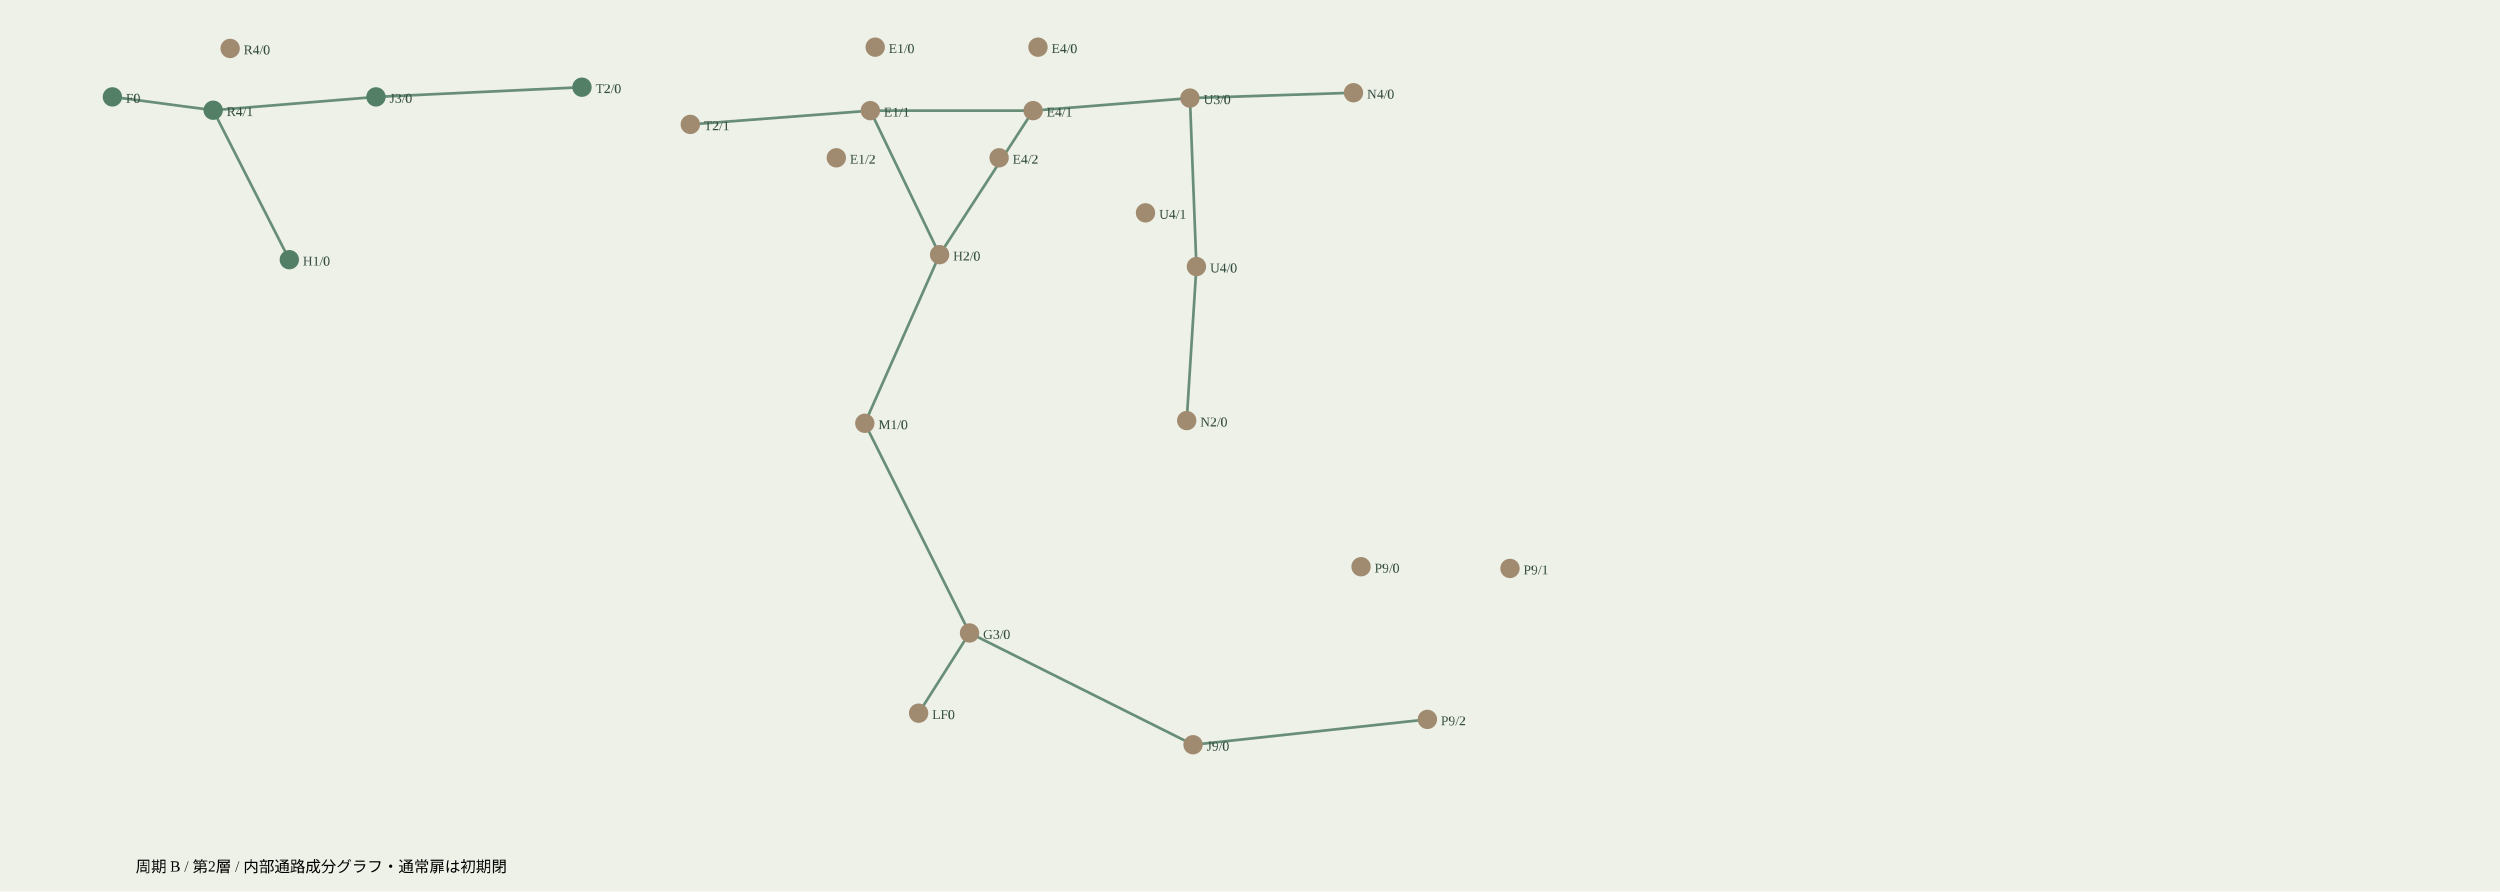
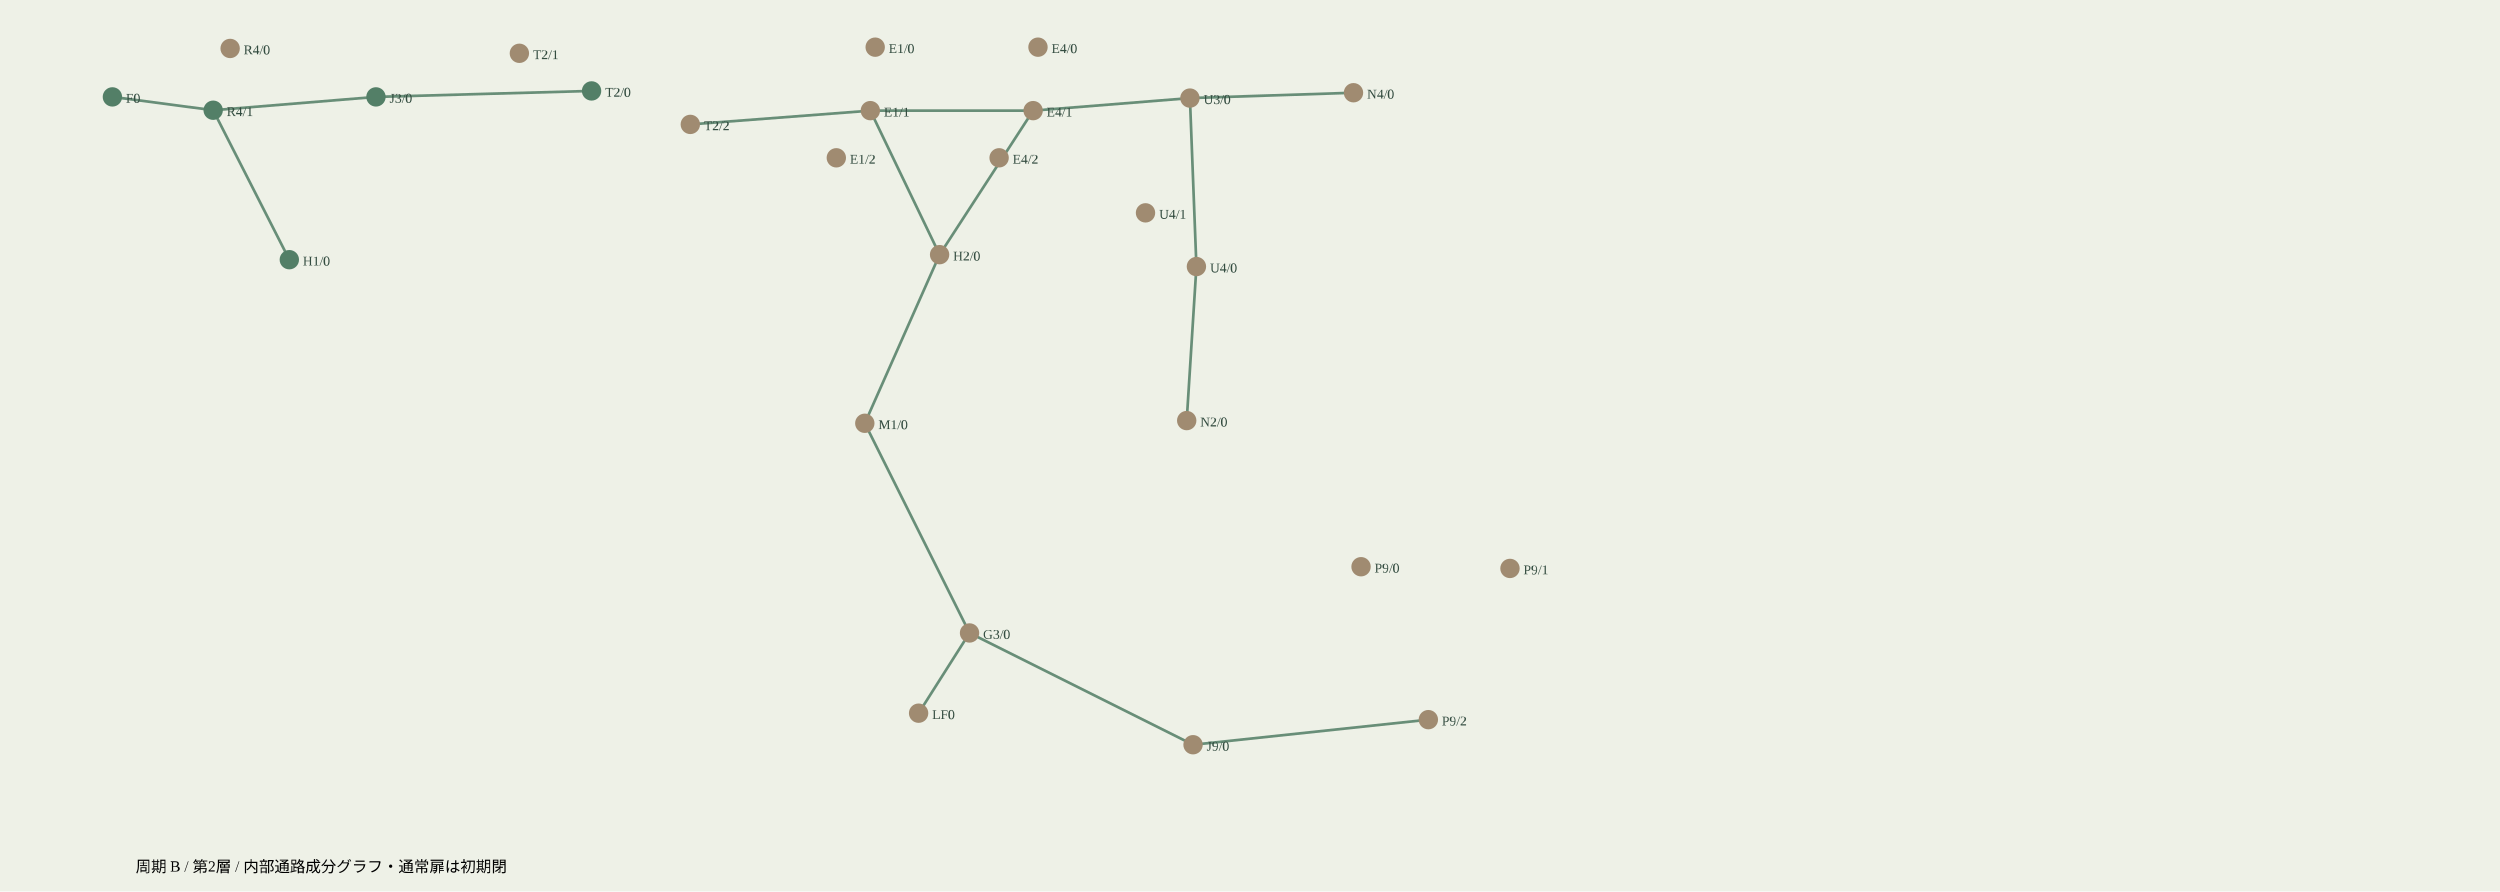
<svg xmlns="http://www.w3.org/2000/svg" viewBox="-7 -1 129 46">
  <rect x="-7" y="-1" width="129" height="46" fill="#eef1e7" />
  <line x1="4" y1="4.688" x2="12.4" y2="4" stroke="#688e78" stroke-width=".14" />
  <line x1="4" y1="4.688" x2="7.929" y2="12.4" stroke="#688e78" stroke-width=".14" />
  <line x1="28.62" y1="5.419" x2="37.909" y2="4.709" stroke="#688e78" stroke-width=".14" />
-   <line x1="12.4" y1="4" x2="23.03" y2="3.5" stroke="#688e78" stroke-width=".14" />
+   <line x1="12.4" y1="4" x2="23.525" y2="3.692" stroke="#688e78" stroke-width=".14" />
  <line x1="37.909" y1="4.709" x2="46.309" y2="4.709" stroke="#688e78" stroke-width=".14" />
  <line x1="37.909" y1="4.709" x2="41.483" y2="12.14" stroke="#688e78" stroke-width=".14" />
  <line x1="46.309" y1="4.709" x2="54.4" y2="4.061" stroke="#688e78" stroke-width=".14" />
  <line x1="46.309" y1="4.709" x2="41.483" y2="12.14" stroke="#688e78" stroke-width=".14" />
  <line x1="41.483" y1="12.14" x2="37.624" y2="20.841" stroke="#688e78" stroke-width=".14" />
  <line x1="37.624" y1="20.841" x2="43.028" y2="31.661" stroke="#688e78" stroke-width=".14" />
  <line x1="54.4" y1="4.061" x2="62.84" y2="3.785" stroke="#688e78" stroke-width=".14" />
  <line x1="54.4" y1="4.061" x2="54.735" y2="12.754" stroke="#688e78" stroke-width=".14" />
  <line x1="54.735" y1="12.754" x2="54.234" y2="20.702" stroke="#688e78" stroke-width=".14" />
  <line x1="43.028" y1="31.661" x2="54.561" y2="37.428" stroke="#688e78" stroke-width=".14" />
-   <line x1="54.561" y1="37.428" x2="66.653" y2="36.12" stroke="#688e78" stroke-width=".14" />
+   <line x1="54.561" y1="37.428" x2="66.703" y2="36.134" stroke="#688e78" stroke-width=".14" />
  <line x1="40.4" y1="35.8" x2="43.028" y2="31.661" stroke="#688e78" stroke-width=".14" />
  <line x1="-1.2" y1="4" x2="4" y2="4.688" stroke="#688e78" stroke-width=".14" />
  <circle cx="4.875" cy="1.5" r=".5" fill="#a08b71" />
  <text x="5.575" y="1.8" font-size=".7" fill="#334c40">R4/0</text>
  <circle cx="4" cy="4.688" r=".5" fill="#537f67" />
  <text x="4.7" y="4.988" font-size=".7" fill="#334c40">R4/1</text>
-   <circle cx="23.03" cy="3.5" r=".5" fill="#537f67" />
-   <text x="23.73" y="3.8" font-size=".7" fill="#334c40">T2/0</text>
+   <circle cx="23.525" cy="3.692" r=".5" fill="#537f67" />
+   <text x="24.225" y="3.992" font-size=".7" fill="#334c40">T2/0</text>
+   <circle cx="19.8" cy="1.75" r=".5" fill="#a08b71" />
+   <text x="20.5" y="2.05" font-size=".7" fill="#334c40">T2/1</text>
  <circle cx="28.62" cy="5.419" r=".5" fill="#a08b71" />
-   <text x="29.32" y="5.719" font-size=".7" fill="#334c40">T2/1</text>
+   <text x="29.32" y="5.719" font-size=".7" fill="#334c40">T2/2</text>
  <circle cx="7.929" cy="12.4" r=".5" fill="#537f67" />
  <text x="8.629" y="12.7" font-size=".7" fill="#334c40">H1/0</text>
  <circle cx="12.4" cy="4" r=".5" fill="#537f67" />
  <text x="13.1" y="4.3" font-size=".7" fill="#334c40">J3/0</text>
  <circle cx="38.16" cy="1.434" r=".5" fill="#a08b71" />
  <text x="38.86" y="1.734" font-size=".7" fill="#334c40">E1/0</text>
  <circle cx="37.909" cy="4.709" r=".5" fill="#a08b71" />
  <text x="38.609" y="5.009" font-size=".7" fill="#334c40">E1/1</text>
  <circle cx="36.154" cy="7.143" r=".5" fill="#a08b71" />
  <text x="36.854" y="7.443" font-size=".7" fill="#334c40">E1/2</text>
  <circle cx="46.56" cy="1.434" r=".5" fill="#a08b71" />
  <text x="47.26" y="1.734" font-size=".7" fill="#334c40">E4/0</text>
  <circle cx="46.309" cy="4.709" r=".5" fill="#a08b71" />
  <text x="47.009" y="5.009" font-size=".7" fill="#334c40">E4/1</text>
  <circle cx="44.554" cy="7.143" r=".5" fill="#a08b71" />
  <text x="45.254" y="7.443" font-size=".7" fill="#334c40">E4/2</text>
  <circle cx="41.483" cy="12.14" r=".5" fill="#a08b71" />
  <text x="42.183" y="12.44" font-size=".7" fill="#334c40">H2/0</text>
  <circle cx="37.624" cy="20.841" r=".5" fill="#a08b71" />
  <text x="38.324" y="21.141" font-size=".7" fill="#334c40">M1/0</text>
  <circle cx="54.4" cy="4.061" r=".5" fill="#a08b71" />
  <text x="55.1" y="4.361" font-size=".7" fill="#334c40">U3/0</text>
  <circle cx="54.735" cy="12.754" r=".5" fill="#a08b71" />
  <text x="55.435" y="13.054" font-size=".7" fill="#334c40">U4/0</text>
  <circle cx="52.108" cy="9.983" r=".5" fill="#a08b71" />
  <text x="52.808" y="10.283" font-size=".7" fill="#334c40">U4/1</text>
  <circle cx="54.234" cy="20.702" r=".5" fill="#a08b71" />
  <text x="54.934" y="21.002" font-size=".7" fill="#334c40">N2/0</text>
  <circle cx="62.84" cy="3.785" r=".5" fill="#a08b71" />
  <text x="63.54" y="4.085" font-size=".7" fill="#334c40">N4/0</text>
  <circle cx="43.028" cy="31.661" r=".5" fill="#a08b71" />
  <text x="43.728" y="31.961" font-size=".7" fill="#334c40">G3/0</text>
  <circle cx="54.561" cy="37.428" r=".5" fill="#a08b71" />
  <text x="55.261" y="37.728" font-size=".7" fill="#334c40">J9/0</text>
  <circle cx="63.23" cy="28.243" r=".5" fill="#a08b71" />
  <text x="63.93" y="28.543" font-size=".7" fill="#334c40">P9/0</text>
  <circle cx="70.915" cy="28.331" r=".5" fill="#a08b71" />
  <text x="71.615" y="28.631" font-size=".7" fill="#334c40">P9/1</text>
-   <circle cx="66.653" cy="36.12" r=".5" fill="#a08b71" />
-   <text x="67.353" y="36.42" font-size=".7" fill="#334c40">P9/2</text>
+   <circle cx="66.703" cy="36.134" r=".5" fill="#a08b71" />
+   <text x="67.403" y="36.434" font-size=".7" fill="#334c40">P9/2</text>
  <circle cx="-1.2" cy="4" r=".5" fill="#537f67" />
  <text x="-0.5" y="4.3" font-size=".7" fill="#334c40">F0</text>
  <circle cx="40.4" cy="35.8" r=".5" fill="#a08b71" />
  <text x="41.1" y="36.1" font-size=".7" fill="#334c40">LF0</text>
  <text x="0" y="44" font-size=".8">周期 B / 第2層 / 内部通路成分グラフ・通常扉は初期閉</text>
</svg>
